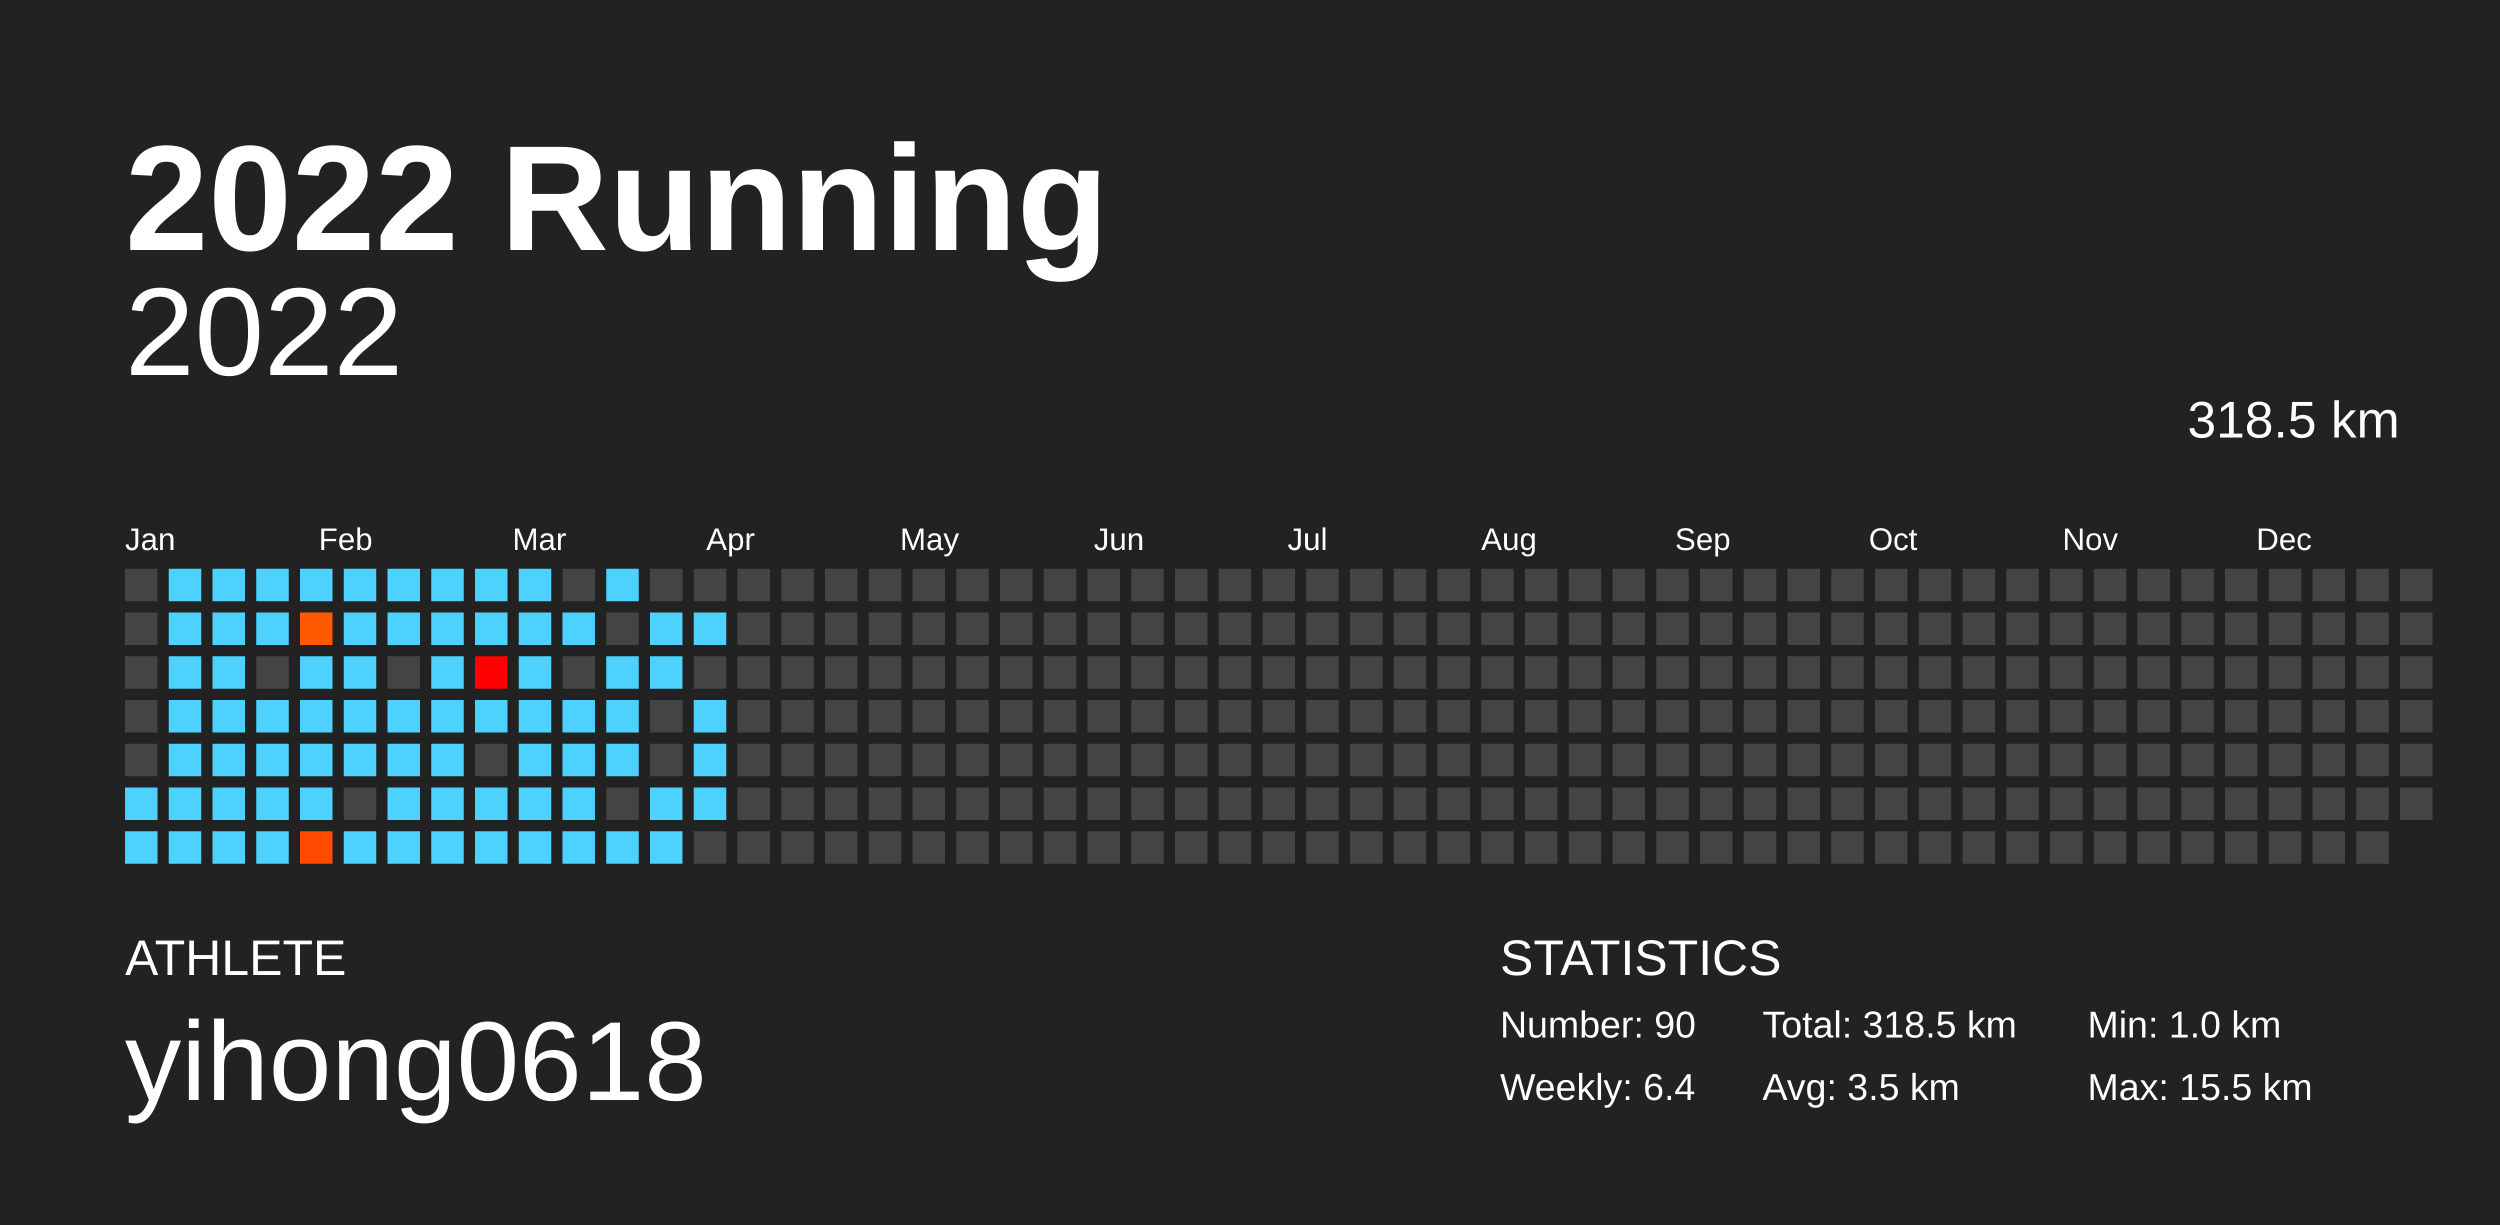
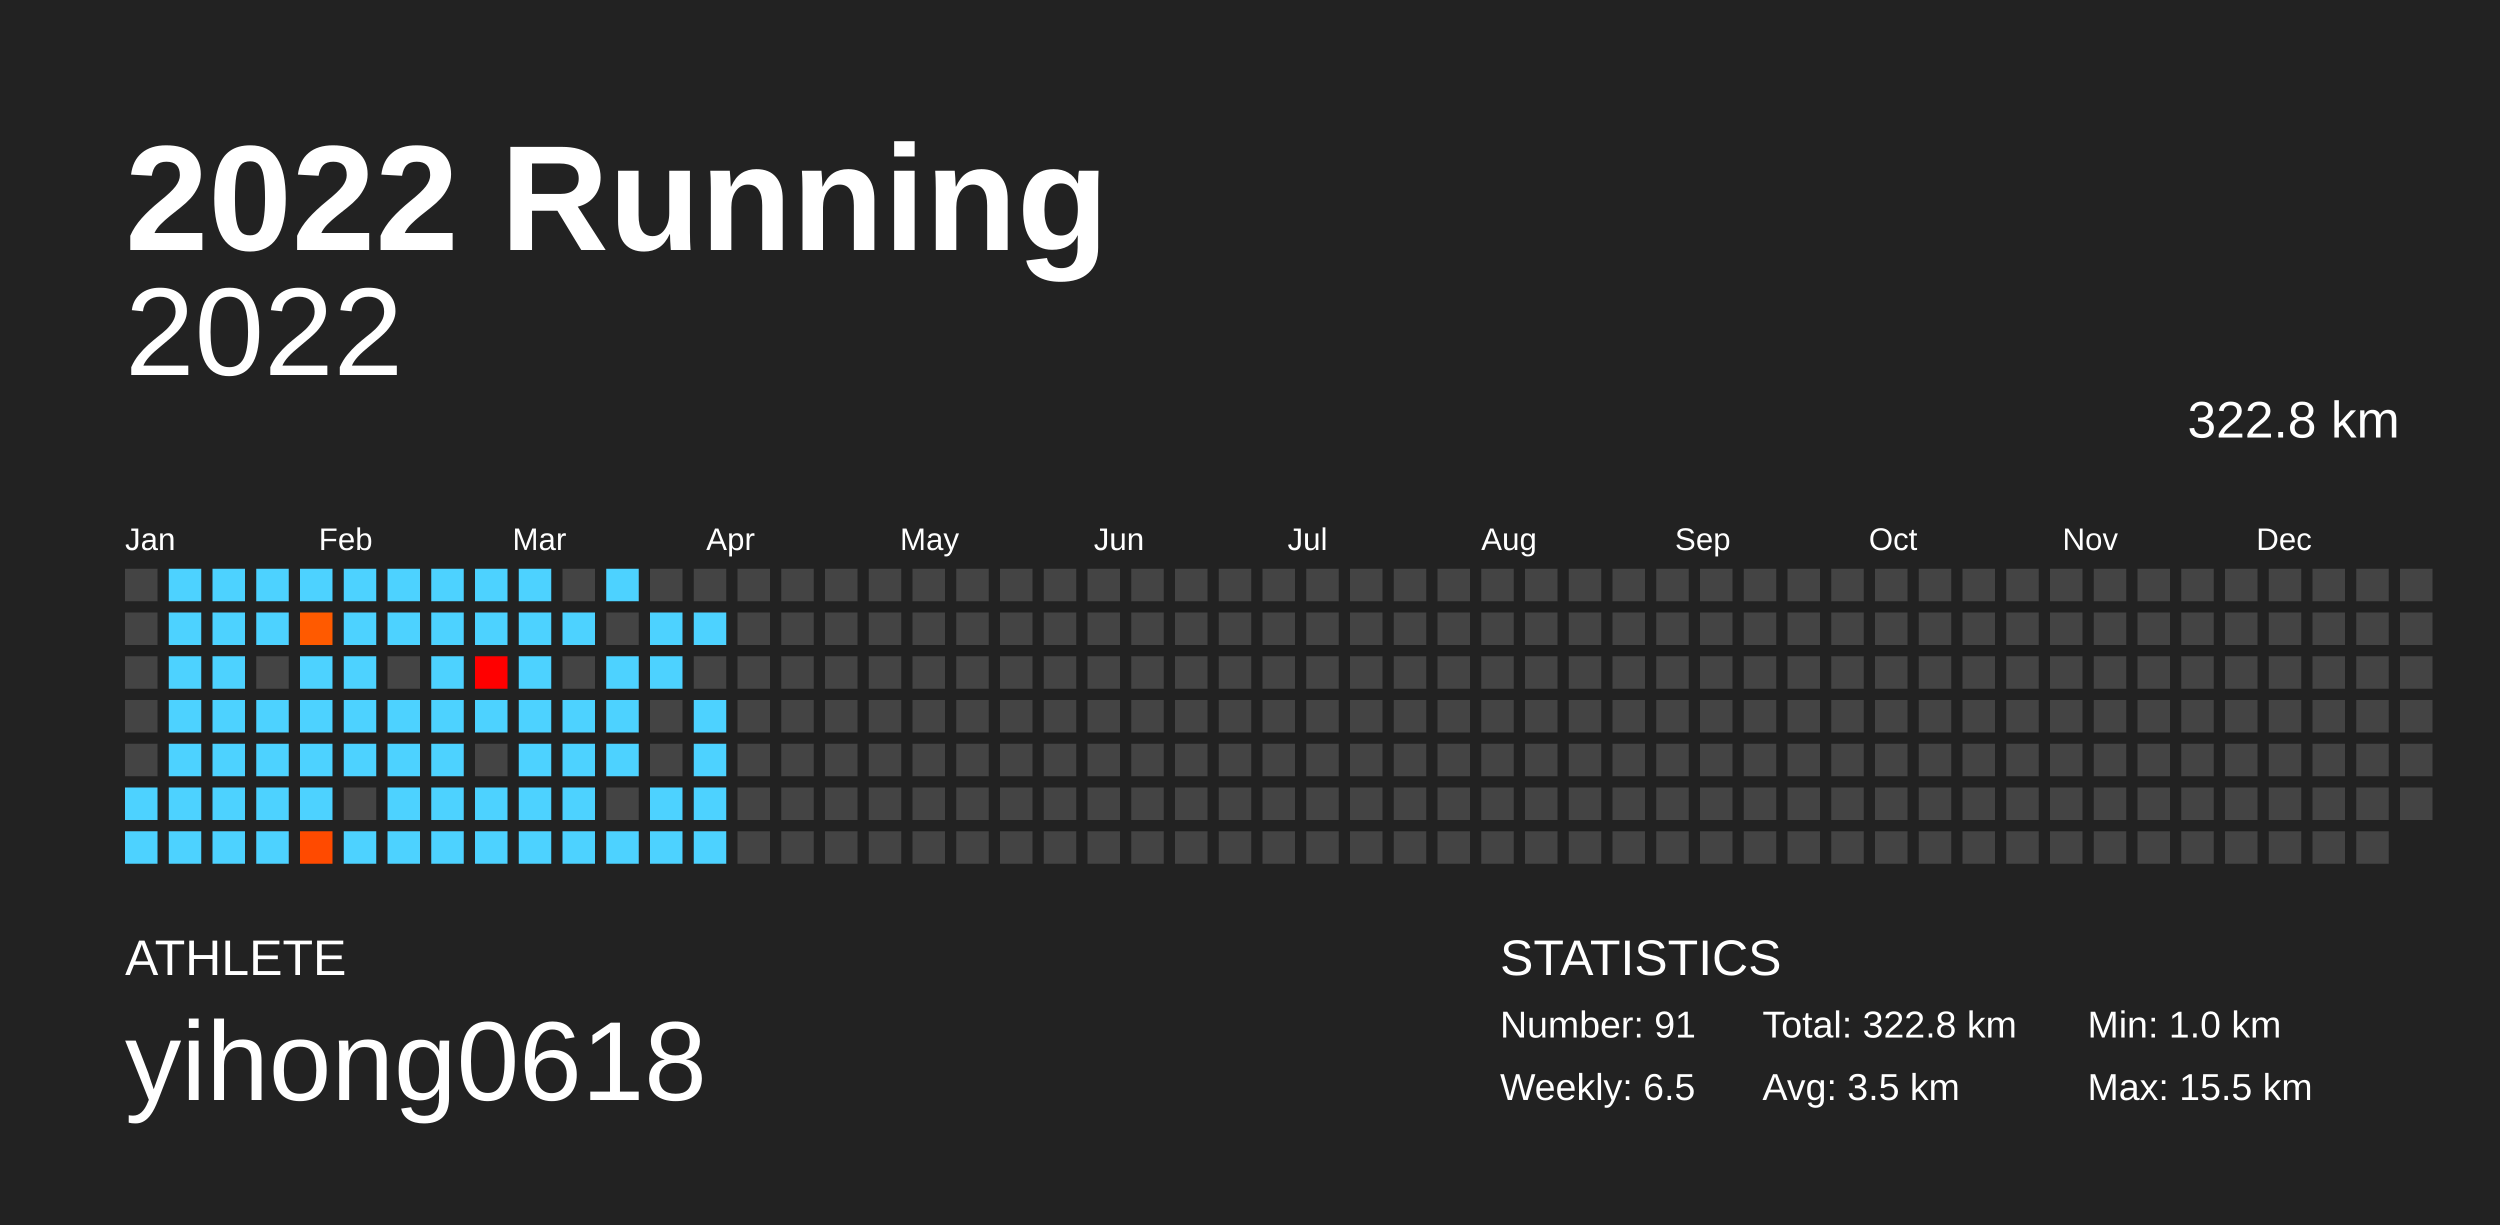
<svg xmlns="http://www.w3.org/2000/svg" baseProfile="full" height="98mm" version="1.1" viewBox="0,0,200,98" width="200mm">
  <defs />
  <rect fill="#222222" height="98" width="200" x="0" y="0" />
  <text fill="#FFFFFF" style="font-size:12px; font-family:Arial; font-weight:bold;" x="10" y="20">2022 Running</text>
  <text fill="#FFFFFF" style="font-size:4px; font-family:Arial" x="10" y="78">ATHLETE</text>
  <text fill="#FFFFFF" style="font-size:9px; font-family:Arial" x="10" y="88">yihong0618</text>
  <text fill="#FFFFFF" style="font-size:4px; font-family:Arial" x="120" y="78">STATISTICS</text>
-   <text fill="#FFFFFF" style="font-size:3px; font-family:Arial" x="120" y="83">Number: 90</text>
-   <text fill="#FFFFFF" style="font-size:3px; font-family:Arial" x="120" y="88">Weekly: 6.4</text>
-   <text fill="#FFFFFF" style="font-size:3px; font-family:Arial" x="141" y="83">Total: 318.5 km</text>
+   <text fill="#FFFFFF" style="font-size:3px; font-family:Arial" x="120" y="83">Number: 91</text>
+   <text fill="#FFFFFF" style="font-size:3px; font-family:Arial" x="120" y="88">Weekly: 6.5</text>
+   <text fill="#FFFFFF" style="font-size:3px; font-family:Arial" x="141" y="83">Total: 322.8 km</text>
  <text fill="#FFFFFF" style="font-size:3px; font-family:Arial" x="141" y="88">Avg: 3.5 km</text>
  <text fill="#FFFFFF" style="font-size:3px; font-family:Arial" x="167" y="83">Min: 1.0 km</text>
  <text fill="#FFFFFF" style="font-size:3px; font-family:Arial" x="167" y="88">Max: 15.5 km</text>
  <text alignment-baseline="hanging" fill="#FFFFFF" style="font-size:10.0px; font-family:Arial;" x="10" y="30">2022</text>
-   <text alignment-baseline="hanging" fill="#FFFFFF" style="font-size:4.125px; font-family:Arial;" x="175" y="35">318.5 km</text>
+   <text alignment-baseline="hanging" fill="#FFFFFF" style="font-size:4.125px; font-family:Arial;" x="175" y="35">322.8 km</text>
  <text fill="#FFFFFF" style="font-size:2.5px; font-family:Arial" x="10.0" y="44">Jan</text>
  <text fill="#FFFFFF" style="font-size:2.5px; font-family:Arial" x="25.5" y="44">Feb</text>
  <text fill="#FFFFFF" style="font-size:2.5px; font-family:Arial" x="41.0" y="44">Mar</text>
  <text fill="#FFFFFF" style="font-size:2.5px; font-family:Arial" x="56.5" y="44">Apr</text>
  <text fill="#FFFFFF" style="font-size:2.5px; font-family:Arial" x="72.0" y="44">May</text>
  <text fill="#FFFFFF" style="font-size:2.5px; font-family:Arial" x="87.5" y="44">Jun</text>
  <text fill="#FFFFFF" style="font-size:2.5px; font-family:Arial" x="103.0" y="44">Jul</text>
  <text fill="#FFFFFF" style="font-size:2.5px; font-family:Arial" x="118.5" y="44">Aug</text>
  <text fill="#FFFFFF" style="font-size:2.5px; font-family:Arial" x="134.0" y="44">Sep</text>
  <text fill="#FFFFFF" style="font-size:2.5px; font-family:Arial" x="149.5" y="44">Oct</text>
  <text fill="#FFFFFF" style="font-size:2.5px; font-family:Arial" x="165.0" y="44">Nov</text>
  <text fill="#FFFFFF" style="font-size:2.5px; font-family:Arial" x="180.5" y="44">Dec</text>
  <rect fill="#444444" height="2.6" width="2.6" x="10.0" y="45.5" />
  <rect fill="#444444" height="2.6" width="2.6" x="10.0" y="49.0" />
  <rect fill="#444444" height="2.6" width="2.6" x="10.0" y="52.5" />
  <rect fill="#444444" height="2.6" width="2.6" x="10.0" y="56.0" />
  <rect fill="#444444" height="2.6" width="2.6" x="10.0" y="59.5" />
  <rect fill="#4dd2ff" height="2.6" width="2.6" x="10.0" y="63.0" />
  <rect fill="#4dd2ff" height="2.6" width="2.6" x="10.0" y="66.5" />
  <rect fill="#4dd2ff" height="2.6" width="2.6" x="13.5" y="45.5" />
  <rect fill="#4dd2ff" height="2.6" width="2.6" x="13.5" y="49.0" />
  <rect fill="#4dd2ff" height="2.6" width="2.6" x="13.5" y="52.5" />
  <rect fill="#4dd2ff" height="2.6" width="2.6" x="13.5" y="56.0" />
  <rect fill="#4dd2ff" height="2.6" width="2.6" x="13.5" y="59.5" />
  <rect fill="#4dd2ff" height="2.6" width="2.6" x="13.5" y="63.0" />
  <rect fill="#4dd2ff" height="2.6" width="2.6" x="13.5" y="66.5" />
  <rect fill="#4dd2ff" height="2.6" width="2.6" x="17.0" y="45.5" />
  <rect fill="#4dd2ff" height="2.6" width="2.6" x="17.0" y="49.0" />
  <rect fill="#4dd2ff" height="2.6" width="2.6" x="17.0" y="52.5" />
  <rect fill="#4dd2ff" height="2.6" width="2.6" x="17.0" y="56.0" />
  <rect fill="#4dd2ff" height="2.6" width="2.6" x="17.0" y="59.5" />
  <rect fill="#4dd2ff" height="2.6" width="2.6" x="17.0" y="63.0" />
  <rect fill="#4dd2ff" height="2.6" width="2.6" x="17.0" y="66.5" />
  <rect fill="#4dd2ff" height="2.6" width="2.6" x="20.5" y="45.5" />
  <rect fill="#4dd2ff" height="2.6" width="2.6" x="20.5" y="49.0" />
  <rect fill="#444444" height="2.6" width="2.6" x="20.5" y="52.5" />
  <rect fill="#4dd2ff" height="2.6" width="2.6" x="20.5" y="56.0" />
  <rect fill="#4dd2ff" height="2.6" width="2.6" x="20.5" y="59.5" />
  <rect fill="#4dd2ff" height="2.6" width="2.6" x="20.5" y="63.0" />
  <rect fill="#4dd2ff" height="2.6" width="2.6" x="20.5" y="66.5" />
  <rect fill="#4dd2ff" height="2.6" width="2.6" x="24.0" y="45.5" />
  <rect fill="#ff5a00" height="2.6" width="2.6" x="24.0" y="49.0" />
  <rect fill="#4dd2ff" height="2.6" width="2.6" x="24.0" y="52.5" />
  <rect fill="#4dd2ff" height="2.6" width="2.6" x="24.0" y="56.0" />
  <rect fill="#4dd2ff" height="2.6" width="2.6" x="24.0" y="59.5" />
  <rect fill="#4dd2ff" height="2.6" width="2.6" x="24.0" y="63.0" />
  <rect fill="#ff4a00" height="2.6" width="2.6" x="24.0" y="66.5" />
  <rect fill="#4dd2ff" height="2.6" width="2.6" x="27.5" y="45.5" />
  <rect fill="#4dd2ff" height="2.6" width="2.6" x="27.5" y="49.0" />
  <rect fill="#4dd2ff" height="2.6" width="2.6" x="27.5" y="52.5" />
  <rect fill="#4dd2ff" height="2.6" width="2.6" x="27.5" y="56.0" />
  <rect fill="#4dd2ff" height="2.6" width="2.6" x="27.5" y="59.5" />
  <rect fill="#444444" height="2.6" width="2.6" x="27.5" y="63.0" />
  <rect fill="#4dd2ff" height="2.6" width="2.6" x="27.5" y="66.5" />
  <rect fill="#4dd2ff" height="2.6" width="2.6" x="31.0" y="45.5" />
  <rect fill="#4dd2ff" height="2.6" width="2.6" x="31.0" y="49.0" />
  <rect fill="#444444" height="2.6" width="2.6" x="31.0" y="52.5" />
  <rect fill="#4dd2ff" height="2.6" width="2.6" x="31.0" y="56.0" />
  <rect fill="#4dd2ff" height="2.6" width="2.6" x="31.0" y="59.5" />
  <rect fill="#4dd2ff" height="2.6" width="2.6" x="31.0" y="63.0" />
  <rect fill="#4dd2ff" height="2.6" width="2.6" x="31.0" y="66.5" />
  <rect fill="#4dd2ff" height="2.6" width="2.6" x="34.5" y="45.5" />
  <rect fill="#4dd2ff" height="2.6" width="2.6" x="34.5" y="49.0" />
  <rect fill="#4dd2ff" height="2.6" width="2.6" x="34.5" y="52.5" />
  <rect fill="#4dd2ff" height="2.6" width="2.6" x="34.5" y="56.0" />
  <rect fill="#4dd2ff" height="2.6" width="2.6" x="34.5" y="59.5" />
  <rect fill="#4dd2ff" height="2.6" width="2.6" x="34.5" y="63.0" />
  <rect fill="#4dd2ff" height="2.6" width="2.6" x="34.5" y="66.5" />
  <rect fill="#4dd2ff" height="2.6" width="2.6" x="38.0" y="45.5" />
  <rect fill="#4dd2ff" height="2.6" width="2.6" x="38.0" y="49.0" />
  <rect fill="#ff0000" height="2.6" width="2.6" x="38.0" y="52.5" />
  <rect fill="#4dd2ff" height="2.6" width="2.6" x="38.0" y="56.0" />
  <rect fill="#444444" height="2.6" width="2.6" x="38.0" y="59.5" />
  <rect fill="#4dd2ff" height="2.6" width="2.6" x="38.0" y="63.0" />
  <rect fill="#4dd2ff" height="2.6" width="2.6" x="38.0" y="66.5" />
  <rect fill="#4dd2ff" height="2.6" width="2.6" x="41.5" y="45.5" />
  <rect fill="#4dd2ff" height="2.6" width="2.6" x="41.5" y="49.0" />
  <rect fill="#4dd2ff" height="2.6" width="2.6" x="41.5" y="52.5" />
  <rect fill="#4dd2ff" height="2.6" width="2.6" x="41.5" y="56.0" />
  <rect fill="#4dd2ff" height="2.6" width="2.6" x="41.5" y="59.5" />
  <rect fill="#4dd2ff" height="2.6" width="2.6" x="41.5" y="63.0" />
  <rect fill="#4dd2ff" height="2.6" width="2.6" x="41.5" y="66.5" />
  <rect fill="#444444" height="2.6" width="2.6" x="45.0" y="45.5" />
  <rect fill="#4dd2ff" height="2.6" width="2.6" x="45.0" y="49.0" />
  <rect fill="#444444" height="2.6" width="2.6" x="45.0" y="52.5" />
  <rect fill="#4dd2ff" height="2.6" width="2.6" x="45.0" y="56.0" />
  <rect fill="#4dd2ff" height="2.6" width="2.6" x="45.0" y="59.5" />
  <rect fill="#4dd2ff" height="2.6" width="2.6" x="45.0" y="63.0" />
  <rect fill="#4dd2ff" height="2.6" width="2.6" x="45.0" y="66.5" />
  <rect fill="#4dd2ff" height="2.6" width="2.6" x="48.5" y="45.5" />
  <rect fill="#444444" height="2.6" width="2.6" x="48.5" y="49.0" />
  <rect fill="#4dd2ff" height="2.6" width="2.6" x="48.5" y="52.5" />
  <rect fill="#4dd2ff" height="2.6" width="2.6" x="48.5" y="56.0" />
  <rect fill="#4dd2ff" height="2.6" width="2.6" x="48.5" y="59.5" />
  <rect fill="#444444" height="2.6" width="2.6" x="48.5" y="63.0" />
  <rect fill="#4dd2ff" height="2.6" width="2.6" x="48.5" y="66.5" />
  <rect fill="#444444" height="2.6" width="2.6" x="52.0" y="45.5" />
  <rect fill="#4dd2ff" height="2.6" width="2.6" x="52.0" y="49.0" />
  <rect fill="#4dd2ff" height="2.6" width="2.6" x="52.0" y="52.5" />
  <rect fill="#444444" height="2.6" width="2.6" x="52.0" y="56.0" />
  <rect fill="#444444" height="2.6" width="2.6" x="52.0" y="59.5" />
  <rect fill="#4dd2ff" height="2.6" width="2.6" x="52.0" y="63.0" />
  <rect fill="#4dd2ff" height="2.6" width="2.6" x="52.0" y="66.5" />
  <rect fill="#444444" height="2.6" width="2.6" x="55.5" y="45.5" />
  <rect fill="#4dd2ff" height="2.6" width="2.6" x="55.5" y="49.0" />
  <rect fill="#444444" height="2.6" width="2.6" x="55.5" y="52.5" />
  <rect fill="#4dd2ff" height="2.6" width="2.6" x="55.5" y="56.0" />
  <rect fill="#4dd2ff" height="2.6" width="2.6" x="55.5" y="59.5" />
  <rect fill="#4dd2ff" height="2.6" width="2.6" x="55.5" y="63.0" />
-   <rect fill="#444444" height="2.6" width="2.6" x="55.5" y="66.5" />
+   <rect fill="#4dd2ff" height="2.6" width="2.6" x="55.5" y="66.5" />
  <rect fill="#444444" height="2.6" width="2.6" x="59.0" y="45.5" />
  <rect fill="#444444" height="2.6" width="2.6" x="59.0" y="49.0" />
  <rect fill="#444444" height="2.6" width="2.6" x="59.0" y="52.5" />
  <rect fill="#444444" height="2.6" width="2.6" x="59.0" y="56.0" />
  <rect fill="#444444" height="2.6" width="2.6" x="59.0" y="59.5" />
  <rect fill="#444444" height="2.6" width="2.6" x="59.0" y="63.0" />
  <rect fill="#444444" height="2.6" width="2.6" x="59.0" y="66.5" />
  <rect fill="#444444" height="2.6" width="2.6" x="62.5" y="45.5" />
  <rect fill="#444444" height="2.6" width="2.6" x="62.5" y="49.0" />
  <rect fill="#444444" height="2.6" width="2.6" x="62.5" y="52.5" />
  <rect fill="#444444" height="2.6" width="2.6" x="62.5" y="56.0" />
  <rect fill="#444444" height="2.6" width="2.6" x="62.5" y="59.5" />
  <rect fill="#444444" height="2.6" width="2.6" x="62.5" y="63.0" />
  <rect fill="#444444" height="2.6" width="2.6" x="62.5" y="66.5" />
  <rect fill="#444444" height="2.6" width="2.6" x="66.0" y="45.5" />
  <rect fill="#444444" height="2.6" width="2.6" x="66.0" y="49.0" />
  <rect fill="#444444" height="2.6" width="2.6" x="66.0" y="52.5" />
  <rect fill="#444444" height="2.6" width="2.6" x="66.0" y="56.0" />
  <rect fill="#444444" height="2.6" width="2.6" x="66.0" y="59.5" />
  <rect fill="#444444" height="2.6" width="2.6" x="66.0" y="63.0" />
  <rect fill="#444444" height="2.6" width="2.6" x="66.0" y="66.5" />
  <rect fill="#444444" height="2.6" width="2.6" x="69.5" y="45.5" />
  <rect fill="#444444" height="2.6" width="2.6" x="69.5" y="49.0" />
  <rect fill="#444444" height="2.6" width="2.6" x="69.5" y="52.5" />
  <rect fill="#444444" height="2.6" width="2.6" x="69.5" y="56.0" />
  <rect fill="#444444" height="2.6" width="2.6" x="69.5" y="59.5" />
  <rect fill="#444444" height="2.6" width="2.6" x="69.5" y="63.0" />
  <rect fill="#444444" height="2.6" width="2.6" x="69.5" y="66.5" />
  <rect fill="#444444" height="2.6" width="2.6" x="73.0" y="45.5" />
  <rect fill="#444444" height="2.6" width="2.6" x="73.0" y="49.0" />
  <rect fill="#444444" height="2.6" width="2.6" x="73.0" y="52.5" />
  <rect fill="#444444" height="2.6" width="2.6" x="73.0" y="56.0" />
  <rect fill="#444444" height="2.6" width="2.6" x="73.0" y="59.5" />
  <rect fill="#444444" height="2.6" width="2.6" x="73.0" y="63.0" />
  <rect fill="#444444" height="2.6" width="2.6" x="73.0" y="66.5" />
  <rect fill="#444444" height="2.6" width="2.6" x="76.5" y="45.5" />
  <rect fill="#444444" height="2.6" width="2.6" x="76.5" y="49.0" />
  <rect fill="#444444" height="2.6" width="2.6" x="76.5" y="52.5" />
  <rect fill="#444444" height="2.6" width="2.6" x="76.5" y="56.0" />
  <rect fill="#444444" height="2.6" width="2.6" x="76.5" y="59.5" />
  <rect fill="#444444" height="2.6" width="2.6" x="76.5" y="63.0" />
  <rect fill="#444444" height="2.6" width="2.6" x="76.5" y="66.5" />
  <rect fill="#444444" height="2.6" width="2.6" x="80.0" y="45.5" />
  <rect fill="#444444" height="2.6" width="2.6" x="80.0" y="49.0" />
  <rect fill="#444444" height="2.6" width="2.6" x="80.0" y="52.5" />
  <rect fill="#444444" height="2.6" width="2.6" x="80.0" y="56.0" />
  <rect fill="#444444" height="2.6" width="2.6" x="80.0" y="59.5" />
  <rect fill="#444444" height="2.6" width="2.6" x="80.0" y="63.0" />
  <rect fill="#444444" height="2.6" width="2.6" x="80.0" y="66.5" />
  <rect fill="#444444" height="2.6" width="2.6" x="83.5" y="45.5" />
  <rect fill="#444444" height="2.6" width="2.6" x="83.5" y="49.0" />
  <rect fill="#444444" height="2.6" width="2.6" x="83.5" y="52.5" />
  <rect fill="#444444" height="2.6" width="2.6" x="83.5" y="56.0" />
  <rect fill="#444444" height="2.6" width="2.6" x="83.5" y="59.5" />
  <rect fill="#444444" height="2.6" width="2.6" x="83.5" y="63.0" />
  <rect fill="#444444" height="2.6" width="2.6" x="83.5" y="66.5" />
  <rect fill="#444444" height="2.6" width="2.6" x="87.0" y="45.5" />
  <rect fill="#444444" height="2.6" width="2.6" x="87.0" y="49.0" />
  <rect fill="#444444" height="2.6" width="2.6" x="87.0" y="52.5" />
  <rect fill="#444444" height="2.6" width="2.6" x="87.0" y="56.0" />
  <rect fill="#444444" height="2.6" width="2.6" x="87.0" y="59.5" />
  <rect fill="#444444" height="2.6" width="2.6" x="87.0" y="63.0" />
  <rect fill="#444444" height="2.6" width="2.6" x="87.0" y="66.5" />
  <rect fill="#444444" height="2.6" width="2.6" x="90.5" y="45.5" />
  <rect fill="#444444" height="2.6" width="2.6" x="90.5" y="49.0" />
  <rect fill="#444444" height="2.6" width="2.6" x="90.5" y="52.5" />
  <rect fill="#444444" height="2.6" width="2.6" x="90.5" y="56.0" />
  <rect fill="#444444" height="2.6" width="2.6" x="90.5" y="59.5" />
  <rect fill="#444444" height="2.6" width="2.6" x="90.5" y="63.0" />
  <rect fill="#444444" height="2.6" width="2.6" x="90.5" y="66.5" />
  <rect fill="#444444" height="2.6" width="2.6" x="94.0" y="45.5" />
  <rect fill="#444444" height="2.6" width="2.6" x="94.0" y="49.0" />
  <rect fill="#444444" height="2.6" width="2.6" x="94.0" y="52.5" />
  <rect fill="#444444" height="2.6" width="2.6" x="94.0" y="56.0" />
  <rect fill="#444444" height="2.6" width="2.6" x="94.0" y="59.5" />
  <rect fill="#444444" height="2.6" width="2.6" x="94.0" y="63.0" />
  <rect fill="#444444" height="2.6" width="2.6" x="94.0" y="66.5" />
  <rect fill="#444444" height="2.6" width="2.6" x="97.5" y="45.5" />
  <rect fill="#444444" height="2.6" width="2.6" x="97.5" y="49.0" />
  <rect fill="#444444" height="2.6" width="2.6" x="97.5" y="52.5" />
  <rect fill="#444444" height="2.6" width="2.6" x="97.5" y="56.0" />
  <rect fill="#444444" height="2.6" width="2.6" x="97.5" y="59.5" />
  <rect fill="#444444" height="2.6" width="2.6" x="97.5" y="63.0" />
  <rect fill="#444444" height="2.6" width="2.6" x="97.5" y="66.5" />
  <rect fill="#444444" height="2.6" width="2.6" x="101.0" y="45.5" />
  <rect fill="#444444" height="2.6" width="2.6" x="101.0" y="49.0" />
  <rect fill="#444444" height="2.6" width="2.6" x="101.0" y="52.5" />
  <rect fill="#444444" height="2.6" width="2.6" x="101.0" y="56.0" />
  <rect fill="#444444" height="2.6" width="2.6" x="101.0" y="59.5" />
  <rect fill="#444444" height="2.6" width="2.6" x="101.0" y="63.0" />
  <rect fill="#444444" height="2.6" width="2.6" x="101.0" y="66.5" />
  <rect fill="#444444" height="2.6" width="2.6" x="104.5" y="45.5" />
  <rect fill="#444444" height="2.6" width="2.6" x="104.5" y="49.0" />
  <rect fill="#444444" height="2.6" width="2.6" x="104.5" y="52.5" />
  <rect fill="#444444" height="2.6" width="2.6" x="104.5" y="56.0" />
  <rect fill="#444444" height="2.6" width="2.6" x="104.5" y="59.5" />
  <rect fill="#444444" height="2.6" width="2.6" x="104.5" y="63.0" />
  <rect fill="#444444" height="2.6" width="2.6" x="104.5" y="66.5" />
  <rect fill="#444444" height="2.6" width="2.6" x="108.0" y="45.5" />
  <rect fill="#444444" height="2.6" width="2.6" x="108.0" y="49.0" />
  <rect fill="#444444" height="2.6" width="2.6" x="108.0" y="52.5" />
  <rect fill="#444444" height="2.6" width="2.6" x="108.0" y="56.0" />
  <rect fill="#444444" height="2.6" width="2.6" x="108.0" y="59.5" />
  <rect fill="#444444" height="2.6" width="2.6" x="108.0" y="63.0" />
  <rect fill="#444444" height="2.6" width="2.6" x="108.0" y="66.5" />
  <rect fill="#444444" height="2.6" width="2.6" x="111.5" y="45.5" />
  <rect fill="#444444" height="2.6" width="2.6" x="111.5" y="49.0" />
  <rect fill="#444444" height="2.6" width="2.6" x="111.5" y="52.5" />
  <rect fill="#444444" height="2.6" width="2.6" x="111.5" y="56.0" />
  <rect fill="#444444" height="2.6" width="2.6" x="111.5" y="59.5" />
  <rect fill="#444444" height="2.6" width="2.6" x="111.5" y="63.0" />
  <rect fill="#444444" height="2.6" width="2.6" x="111.5" y="66.5" />
  <rect fill="#444444" height="2.6" width="2.6" x="115.0" y="45.5" />
  <rect fill="#444444" height="2.6" width="2.6" x="115.0" y="49.0" />
  <rect fill="#444444" height="2.6" width="2.6" x="115.0" y="52.5" />
  <rect fill="#444444" height="2.6" width="2.6" x="115.0" y="56.0" />
  <rect fill="#444444" height="2.6" width="2.6" x="115.0" y="59.5" />
  <rect fill="#444444" height="2.6" width="2.6" x="115.0" y="63.0" />
  <rect fill="#444444" height="2.6" width="2.6" x="115.0" y="66.5" />
  <rect fill="#444444" height="2.6" width="2.6" x="118.5" y="45.5" />
  <rect fill="#444444" height="2.6" width="2.6" x="118.5" y="49.0" />
  <rect fill="#444444" height="2.6" width="2.6" x="118.5" y="52.5" />
  <rect fill="#444444" height="2.6" width="2.6" x="118.5" y="56.0" />
  <rect fill="#444444" height="2.6" width="2.6" x="118.5" y="59.5" />
  <rect fill="#444444" height="2.6" width="2.6" x="118.5" y="63.0" />
  <rect fill="#444444" height="2.6" width="2.6" x="118.5" y="66.5" />
  <rect fill="#444444" height="2.6" width="2.6" x="122.0" y="45.5" />
  <rect fill="#444444" height="2.6" width="2.6" x="122.0" y="49.0" />
  <rect fill="#444444" height="2.6" width="2.6" x="122.0" y="52.5" />
  <rect fill="#444444" height="2.6" width="2.6" x="122.0" y="56.0" />
  <rect fill="#444444" height="2.6" width="2.6" x="122.0" y="59.5" />
  <rect fill="#444444" height="2.6" width="2.6" x="122.0" y="63.0" />
  <rect fill="#444444" height="2.6" width="2.6" x="122.0" y="66.5" />
  <rect fill="#444444" height="2.6" width="2.6" x="125.5" y="45.5" />
  <rect fill="#444444" height="2.6" width="2.6" x="125.5" y="49.0" />
  <rect fill="#444444" height="2.6" width="2.6" x="125.5" y="52.5" />
  <rect fill="#444444" height="2.6" width="2.6" x="125.5" y="56.0" />
  <rect fill="#444444" height="2.6" width="2.6" x="125.5" y="59.5" />
  <rect fill="#444444" height="2.6" width="2.6" x="125.5" y="63.0" />
  <rect fill="#444444" height="2.6" width="2.6" x="125.5" y="66.5" />
  <rect fill="#444444" height="2.6" width="2.6" x="129.0" y="45.5" />
  <rect fill="#444444" height="2.6" width="2.6" x="129.0" y="49.0" />
  <rect fill="#444444" height="2.6" width="2.6" x="129.0" y="52.5" />
  <rect fill="#444444" height="2.6" width="2.6" x="129.0" y="56.0" />
  <rect fill="#444444" height="2.6" width="2.6" x="129.0" y="59.5" />
  <rect fill="#444444" height="2.6" width="2.6" x="129.0" y="63.0" />
  <rect fill="#444444" height="2.6" width="2.6" x="129.0" y="66.5" />
  <rect fill="#444444" height="2.6" width="2.6" x="132.5" y="45.5" />
  <rect fill="#444444" height="2.6" width="2.6" x="132.5" y="49.0" />
  <rect fill="#444444" height="2.6" width="2.6" x="132.5" y="52.5" />
  <rect fill="#444444" height="2.6" width="2.6" x="132.5" y="56.0" />
  <rect fill="#444444" height="2.6" width="2.6" x="132.5" y="59.5" />
  <rect fill="#444444" height="2.6" width="2.6" x="132.5" y="63.0" />
  <rect fill="#444444" height="2.6" width="2.6" x="132.5" y="66.5" />
  <rect fill="#444444" height="2.6" width="2.6" x="136.0" y="45.5" />
  <rect fill="#444444" height="2.6" width="2.6" x="136.0" y="49.0" />
  <rect fill="#444444" height="2.6" width="2.6" x="136.0" y="52.5" />
  <rect fill="#444444" height="2.6" width="2.6" x="136.0" y="56.0" />
  <rect fill="#444444" height="2.6" width="2.6" x="136.0" y="59.5" />
  <rect fill="#444444" height="2.6" width="2.6" x="136.0" y="63.0" />
  <rect fill="#444444" height="2.6" width="2.6" x="136.0" y="66.5" />
  <rect fill="#444444" height="2.6" width="2.6" x="139.5" y="45.5" />
  <rect fill="#444444" height="2.6" width="2.6" x="139.5" y="49.0" />
  <rect fill="#444444" height="2.6" width="2.6" x="139.5" y="52.5" />
  <rect fill="#444444" height="2.6" width="2.6" x="139.5" y="56.0" />
  <rect fill="#444444" height="2.6" width="2.6" x="139.5" y="59.5" />
  <rect fill="#444444" height="2.6" width="2.6" x="139.5" y="63.0" />
  <rect fill="#444444" height="2.6" width="2.6" x="139.5" y="66.5" />
  <rect fill="#444444" height="2.6" width="2.6" x="143.0" y="45.5" />
  <rect fill="#444444" height="2.6" width="2.6" x="143.0" y="49.0" />
  <rect fill="#444444" height="2.6" width="2.6" x="143.0" y="52.5" />
  <rect fill="#444444" height="2.6" width="2.6" x="143.0" y="56.0" />
  <rect fill="#444444" height="2.6" width="2.6" x="143.0" y="59.5" />
  <rect fill="#444444" height="2.6" width="2.6" x="143.0" y="63.0" />
  <rect fill="#444444" height="2.6" width="2.6" x="143.0" y="66.5" />
  <rect fill="#444444" height="2.6" width="2.6" x="146.5" y="45.5" />
  <rect fill="#444444" height="2.6" width="2.6" x="146.5" y="49.0" />
  <rect fill="#444444" height="2.6" width="2.6" x="146.5" y="52.5" />
  <rect fill="#444444" height="2.6" width="2.6" x="146.5" y="56.0" />
  <rect fill="#444444" height="2.6" width="2.6" x="146.5" y="59.5" />
  <rect fill="#444444" height="2.6" width="2.6" x="146.5" y="63.0" />
  <rect fill="#444444" height="2.6" width="2.6" x="146.5" y="66.5" />
  <rect fill="#444444" height="2.6" width="2.6" x="150.0" y="45.5" />
  <rect fill="#444444" height="2.6" width="2.6" x="150.0" y="49.0" />
  <rect fill="#444444" height="2.6" width="2.6" x="150.0" y="52.5" />
  <rect fill="#444444" height="2.6" width="2.6" x="150.0" y="56.0" />
  <rect fill="#444444" height="2.6" width="2.6" x="150.0" y="59.5" />
  <rect fill="#444444" height="2.6" width="2.6" x="150.0" y="63.0" />
  <rect fill="#444444" height="2.6" width="2.6" x="150.0" y="66.5" />
  <rect fill="#444444" height="2.6" width="2.6" x="153.5" y="45.5" />
  <rect fill="#444444" height="2.6" width="2.6" x="153.5" y="49.0" />
  <rect fill="#444444" height="2.6" width="2.6" x="153.5" y="52.5" />
  <rect fill="#444444" height="2.6" width="2.6" x="153.5" y="56.0" />
  <rect fill="#444444" height="2.6" width="2.6" x="153.5" y="59.5" />
  <rect fill="#444444" height="2.6" width="2.6" x="153.5" y="63.0" />
  <rect fill="#444444" height="2.6" width="2.6" x="153.5" y="66.5" />
  <rect fill="#444444" height="2.6" width="2.6" x="157.0" y="45.5" />
  <rect fill="#444444" height="2.6" width="2.6" x="157.0" y="49.0" />
  <rect fill="#444444" height="2.6" width="2.6" x="157.0" y="52.5" />
  <rect fill="#444444" height="2.6" width="2.6" x="157.0" y="56.0" />
  <rect fill="#444444" height="2.6" width="2.6" x="157.0" y="59.5" />
  <rect fill="#444444" height="2.6" width="2.6" x="157.0" y="63.0" />
  <rect fill="#444444" height="2.6" width="2.6" x="157.0" y="66.5" />
  <rect fill="#444444" height="2.6" width="2.6" x="160.5" y="45.5" />
  <rect fill="#444444" height="2.6" width="2.6" x="160.5" y="49.0" />
  <rect fill="#444444" height="2.6" width="2.6" x="160.5" y="52.5" />
  <rect fill="#444444" height="2.6" width="2.6" x="160.5" y="56.0" />
  <rect fill="#444444" height="2.6" width="2.6" x="160.5" y="59.5" />
  <rect fill="#444444" height="2.6" width="2.6" x="160.5" y="63.0" />
  <rect fill="#444444" height="2.6" width="2.6" x="160.5" y="66.5" />
  <rect fill="#444444" height="2.6" width="2.6" x="164.0" y="45.5" />
  <rect fill="#444444" height="2.6" width="2.6" x="164.0" y="49.0" />
  <rect fill="#444444" height="2.6" width="2.6" x="164.0" y="52.5" />
  <rect fill="#444444" height="2.6" width="2.6" x="164.0" y="56.0" />
  <rect fill="#444444" height="2.6" width="2.6" x="164.0" y="59.5" />
  <rect fill="#444444" height="2.6" width="2.6" x="164.0" y="63.0" />
  <rect fill="#444444" height="2.6" width="2.6" x="164.0" y="66.5" />
  <rect fill="#444444" height="2.6" width="2.6" x="167.5" y="45.5" />
  <rect fill="#444444" height="2.6" width="2.6" x="167.5" y="49.0" />
  <rect fill="#444444" height="2.6" width="2.6" x="167.5" y="52.5" />
  <rect fill="#444444" height="2.6" width="2.6" x="167.5" y="56.0" />
  <rect fill="#444444" height="2.6" width="2.6" x="167.5" y="59.5" />
  <rect fill="#444444" height="2.6" width="2.6" x="167.5" y="63.0" />
  <rect fill="#444444" height="2.6" width="2.6" x="167.5" y="66.5" />
  <rect fill="#444444" height="2.6" width="2.6" x="171.0" y="45.5" />
  <rect fill="#444444" height="2.6" width="2.6" x="171.0" y="49.0" />
  <rect fill="#444444" height="2.6" width="2.6" x="171.0" y="52.5" />
  <rect fill="#444444" height="2.6" width="2.6" x="171.0" y="56.0" />
  <rect fill="#444444" height="2.6" width="2.6" x="171.0" y="59.5" />
  <rect fill="#444444" height="2.6" width="2.6" x="171.0" y="63.0" />
  <rect fill="#444444" height="2.6" width="2.6" x="171.0" y="66.5" />
  <rect fill="#444444" height="2.6" width="2.6" x="174.5" y="45.5" />
  <rect fill="#444444" height="2.6" width="2.6" x="174.5" y="49.0" />
  <rect fill="#444444" height="2.6" width="2.6" x="174.5" y="52.5" />
  <rect fill="#444444" height="2.6" width="2.6" x="174.5" y="56.0" />
  <rect fill="#444444" height="2.6" width="2.6" x="174.5" y="59.5" />
  <rect fill="#444444" height="2.6" width="2.6" x="174.5" y="63.0" />
  <rect fill="#444444" height="2.6" width="2.6" x="174.5" y="66.5" />
  <rect fill="#444444" height="2.6" width="2.6" x="178.0" y="45.5" />
  <rect fill="#444444" height="2.6" width="2.6" x="178.0" y="49.0" />
  <rect fill="#444444" height="2.6" width="2.6" x="178.0" y="52.5" />
  <rect fill="#444444" height="2.6" width="2.6" x="178.0" y="56.0" />
  <rect fill="#444444" height="2.6" width="2.6" x="178.0" y="59.5" />
  <rect fill="#444444" height="2.6" width="2.6" x="178.0" y="63.0" />
  <rect fill="#444444" height="2.6" width="2.6" x="178.0" y="66.5" />
  <rect fill="#444444" height="2.6" width="2.6" x="181.5" y="45.5" />
  <rect fill="#444444" height="2.6" width="2.6" x="181.5" y="49.0" />
  <rect fill="#444444" height="2.6" width="2.6" x="181.5" y="52.5" />
  <rect fill="#444444" height="2.6" width="2.6" x="181.5" y="56.0" />
  <rect fill="#444444" height="2.6" width="2.6" x="181.5" y="59.5" />
  <rect fill="#444444" height="2.6" width="2.6" x="181.5" y="63.0" />
  <rect fill="#444444" height="2.6" width="2.6" x="181.5" y="66.5" />
  <rect fill="#444444" height="2.6" width="2.6" x="185.0" y="45.5" />
  <rect fill="#444444" height="2.6" width="2.6" x="185.0" y="49.0" />
  <rect fill="#444444" height="2.6" width="2.6" x="185.0" y="52.5" />
  <rect fill="#444444" height="2.6" width="2.6" x="185.0" y="56.0" />
  <rect fill="#444444" height="2.6" width="2.6" x="185.0" y="59.5" />
  <rect fill="#444444" height="2.6" width="2.6" x="185.0" y="63.0" />
  <rect fill="#444444" height="2.6" width="2.6" x="185.0" y="66.5" />
  <rect fill="#444444" height="2.6" width="2.6" x="188.5" y="45.5" />
  <rect fill="#444444" height="2.6" width="2.6" x="188.5" y="49.0" />
  <rect fill="#444444" height="2.6" width="2.6" x="188.5" y="52.5" />
  <rect fill="#444444" height="2.6" width="2.6" x="188.5" y="56.0" />
  <rect fill="#444444" height="2.6" width="2.6" x="188.5" y="59.5" />
  <rect fill="#444444" height="2.6" width="2.6" x="188.5" y="63.0" />
  <rect fill="#444444" height="2.6" width="2.6" x="188.5" y="66.5" />
  <rect fill="#444444" height="2.6" width="2.6" x="192.0" y="45.5" />
  <rect fill="#444444" height="2.6" width="2.6" x="192.0" y="49.0" />
  <rect fill="#444444" height="2.6" width="2.6" x="192.0" y="52.5" />
  <rect fill="#444444" height="2.6" width="2.6" x="192.0" y="56.0" />
  <rect fill="#444444" height="2.6" width="2.6" x="192.0" y="59.5" />
  <rect fill="#444444" height="2.6" width="2.6" x="192.0" y="63.0" />
</svg>
